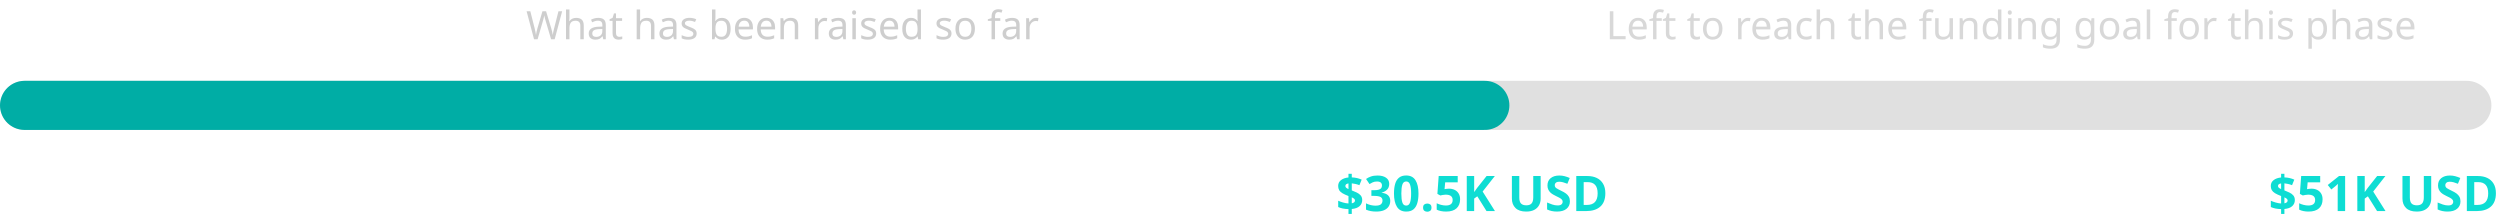
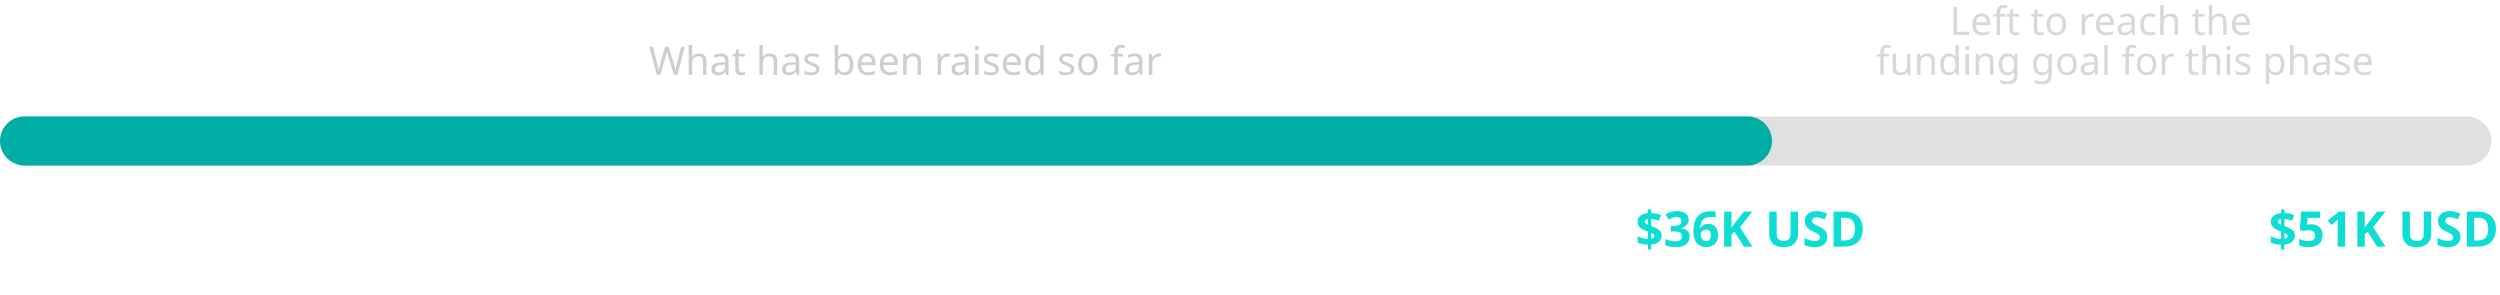
- <svg xmlns="http://www.w3.org/2000/svg" width="1018.625" height="91" viewBox="0 0 1018.625 91">
+ <svg xmlns="http://www.w3.org/2000/svg" width="1018.625" height="120" viewBox="0 0 1018.625 91">
  <g id="funding-goal-progress-vis" transform="translate(4.375 -98.256)">
    <line id="funding-goal-bar" x2="995" transform="translate(5.75 141.189)" fill="none" stroke="#e0e0e0" stroke-linecap="round" stroke-width="20" />
-     <line id="funding-progress-bar" x2="595" transform="translate(5.625 141.189)" fill="none" stroke="#00ada5" stroke-linecap="round" stroke-width="20" />
-     <text id="_30point5K_USD" data-name="$30.5K USD" transform="translate(540 184.256)" fill="#0eddd3" font-size="20" font-family="Satoshi-Bold, Satoshi" font-weight="700">
-       <tspan x="0" y="0">$30.5K USD</tspan>
+     <line id="funding-progress-bar" x2="702" transform="translate(5.625 141.189)" fill="none" stroke="#00ada5" stroke-linecap="round" stroke-width="20" />
+     <text id="_36K_USD" data-name="$36K USD" transform="translate(662 184.256)" fill="#0eddd3" font-size="20" font-family="Satoshi-Bold, Satoshi" font-weight="700">
+       <tspan x="0" y="0">$36K USD</tspan>
    </text>
    <text id="_51K_USD" data-name="$51K USD" transform="translate(920 184.256)" fill="#0eddd3" font-size="20" font-family="Satoshi-Bold, Satoshi" font-weight="700">
      <tspan x="0" y="0">$51K USD</tspan>
    </text>
-     <text id="What_has_been_raised_so_far" data-name="What has been raised so far" transform="translate(210 114.256)" fill="#cecece" font-size="16" font-family="Satoshi-Regular, Satoshi">
+     <text id="What_has_been_raised_so_far" data-name="What has been raised so far" transform="translate(260 114.256)" fill="#cecece" font-size="16" font-family="Satoshi-Regular, Satoshi">
      <tspan x="0" y="0">What has been raised so far</tspan>
    </text>
-     <text id="Left_to_reach_the_funding_goal_for_this_phase" data-name="Left to reach the funding goal for this phase" transform="translate(650 114.256)" fill="#d8d8d8" font-size="16" font-family="Satoshi-Regular, Satoshi">
-       <tspan x="0" y="0">Left to reach the funding goal for this phase</tspan>
+     <text id="Left_to_reach_the" data-name="Left to reach the" transform="translate(790 98)" fill="#d8d8d8" font-size="16" font-family="Satoshi-Regular, Satoshi">
+       <tspan x="0" y="0">Left to reach the</tspan>
+     </text>
+     <text id="funding_goal_for_this_phase" data-name="funding goal for this phase" transform="translate(760 114.256)" fill="#d8d8d8" font-size="16" font-family="Satoshi-Regular, Satoshi">
+       <tspan x="0" y="0">funding goal for this phase</tspan>
    </text>
  </g>
</svg>
